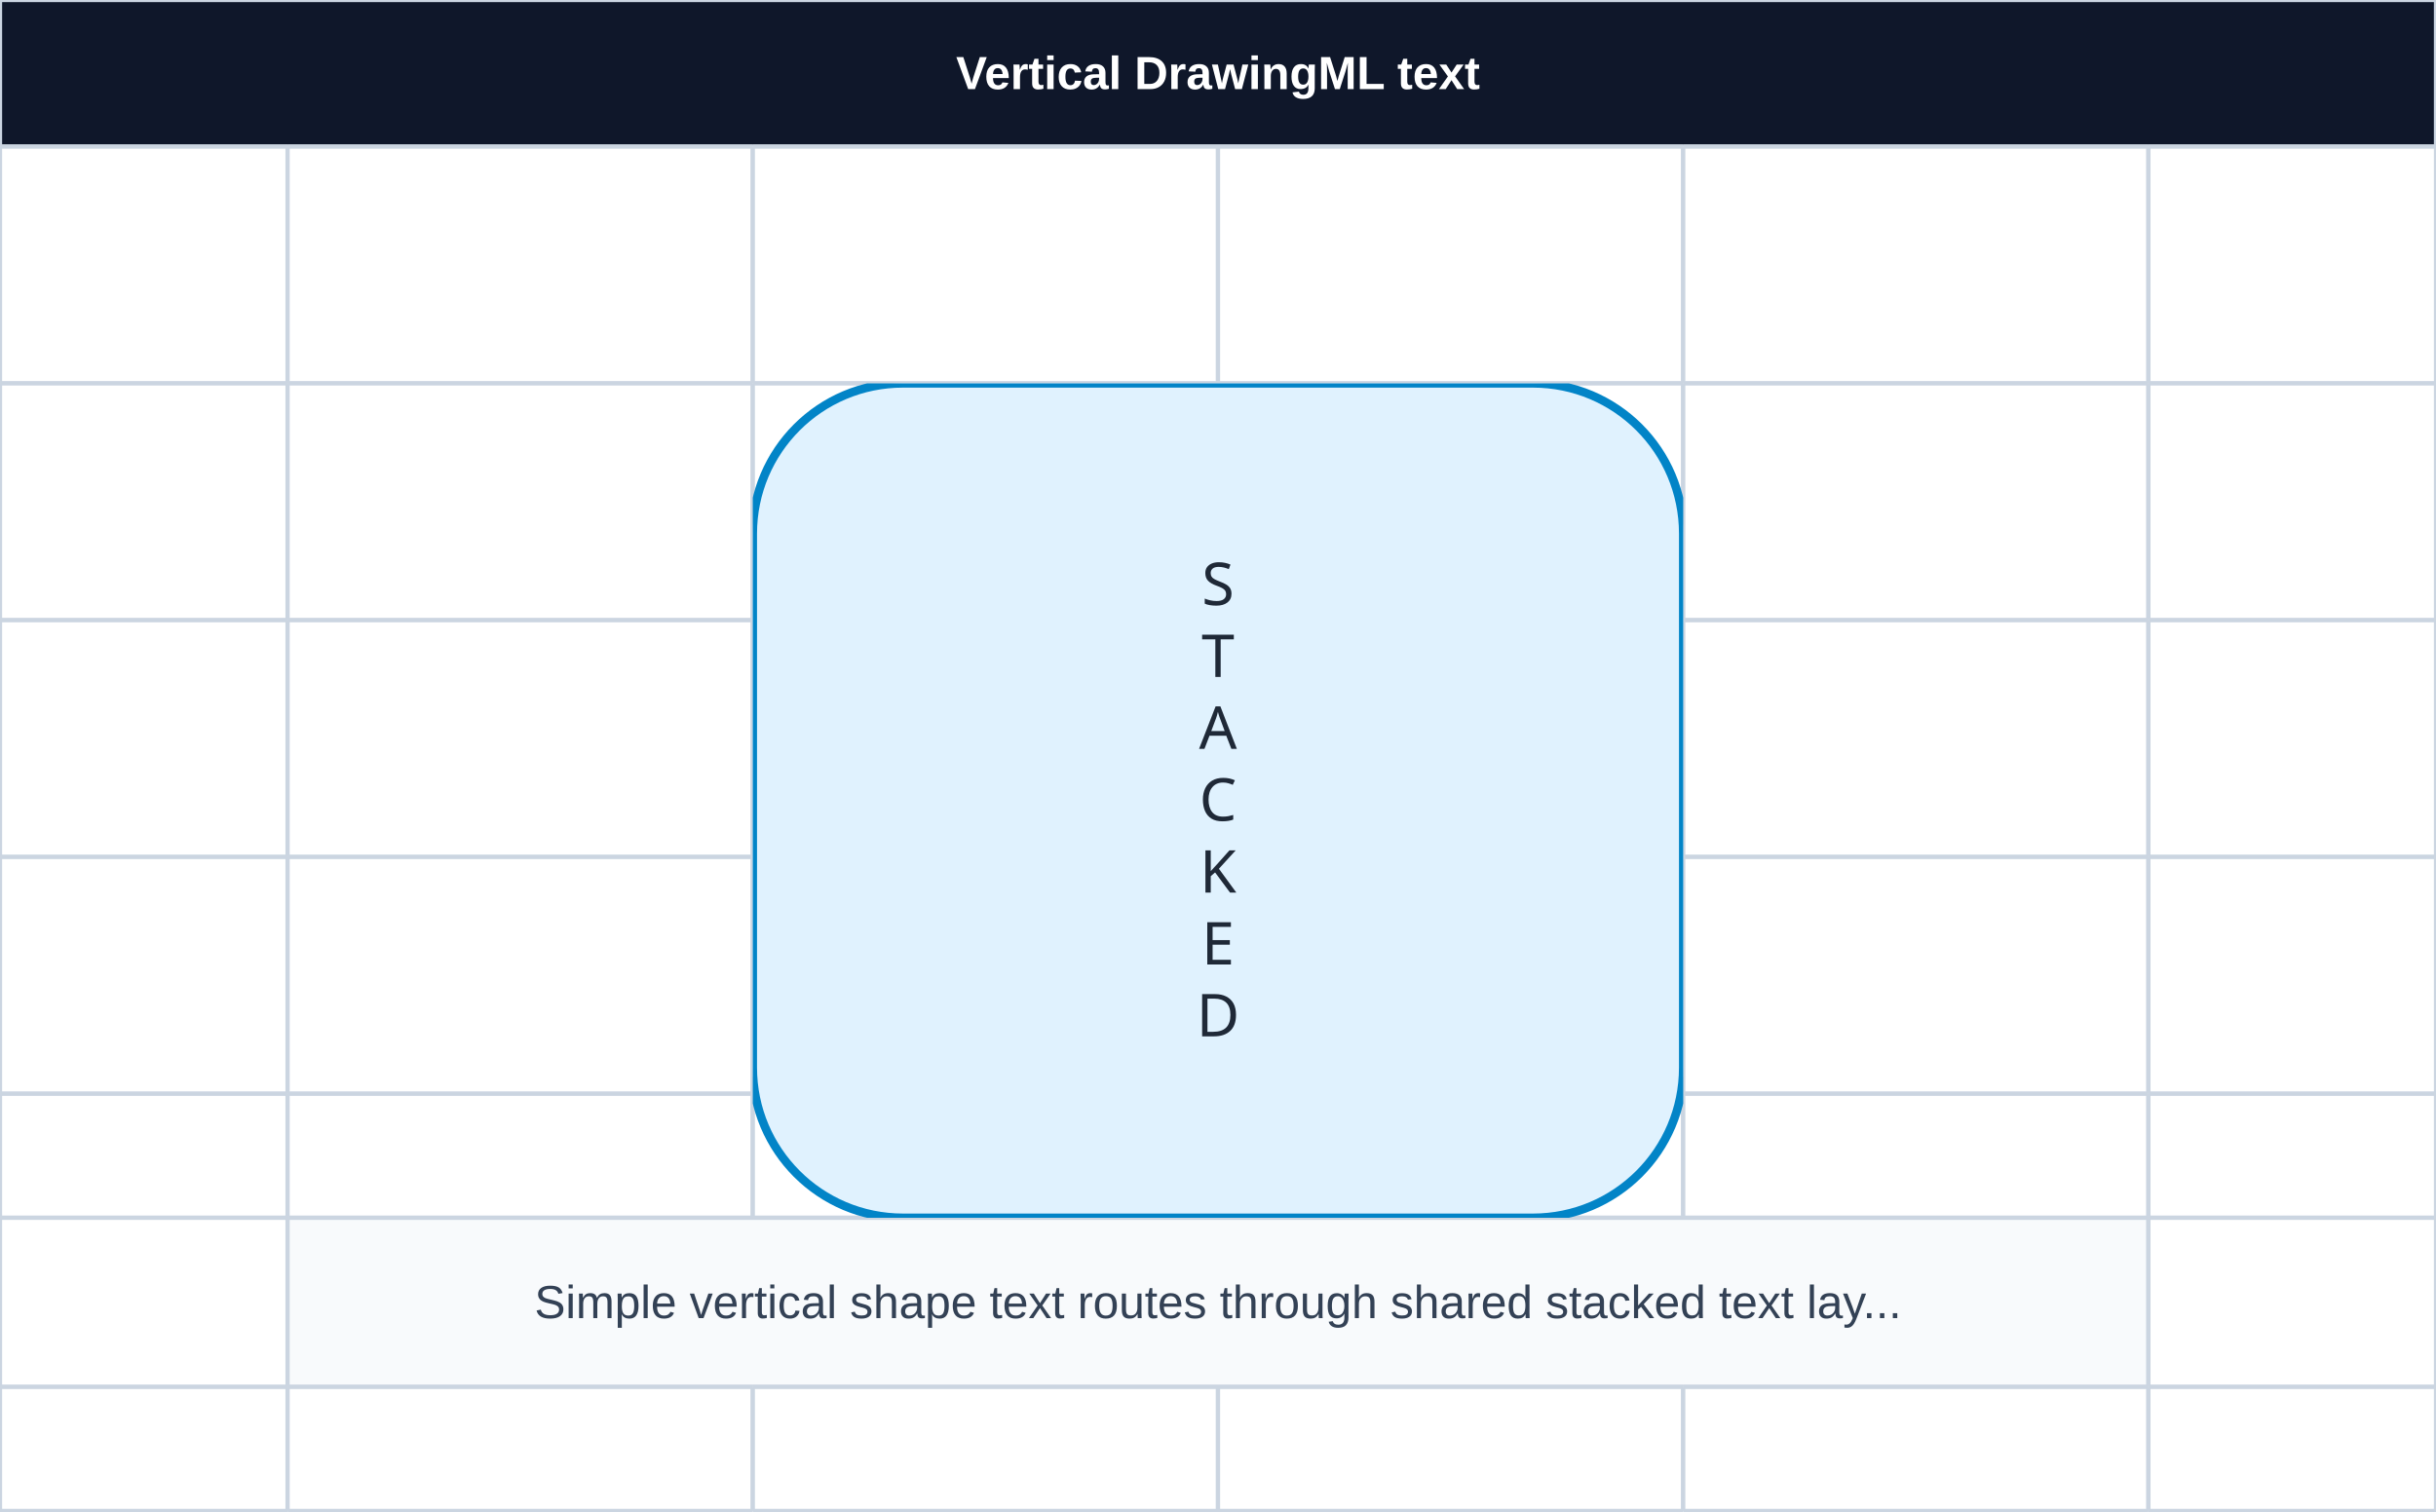
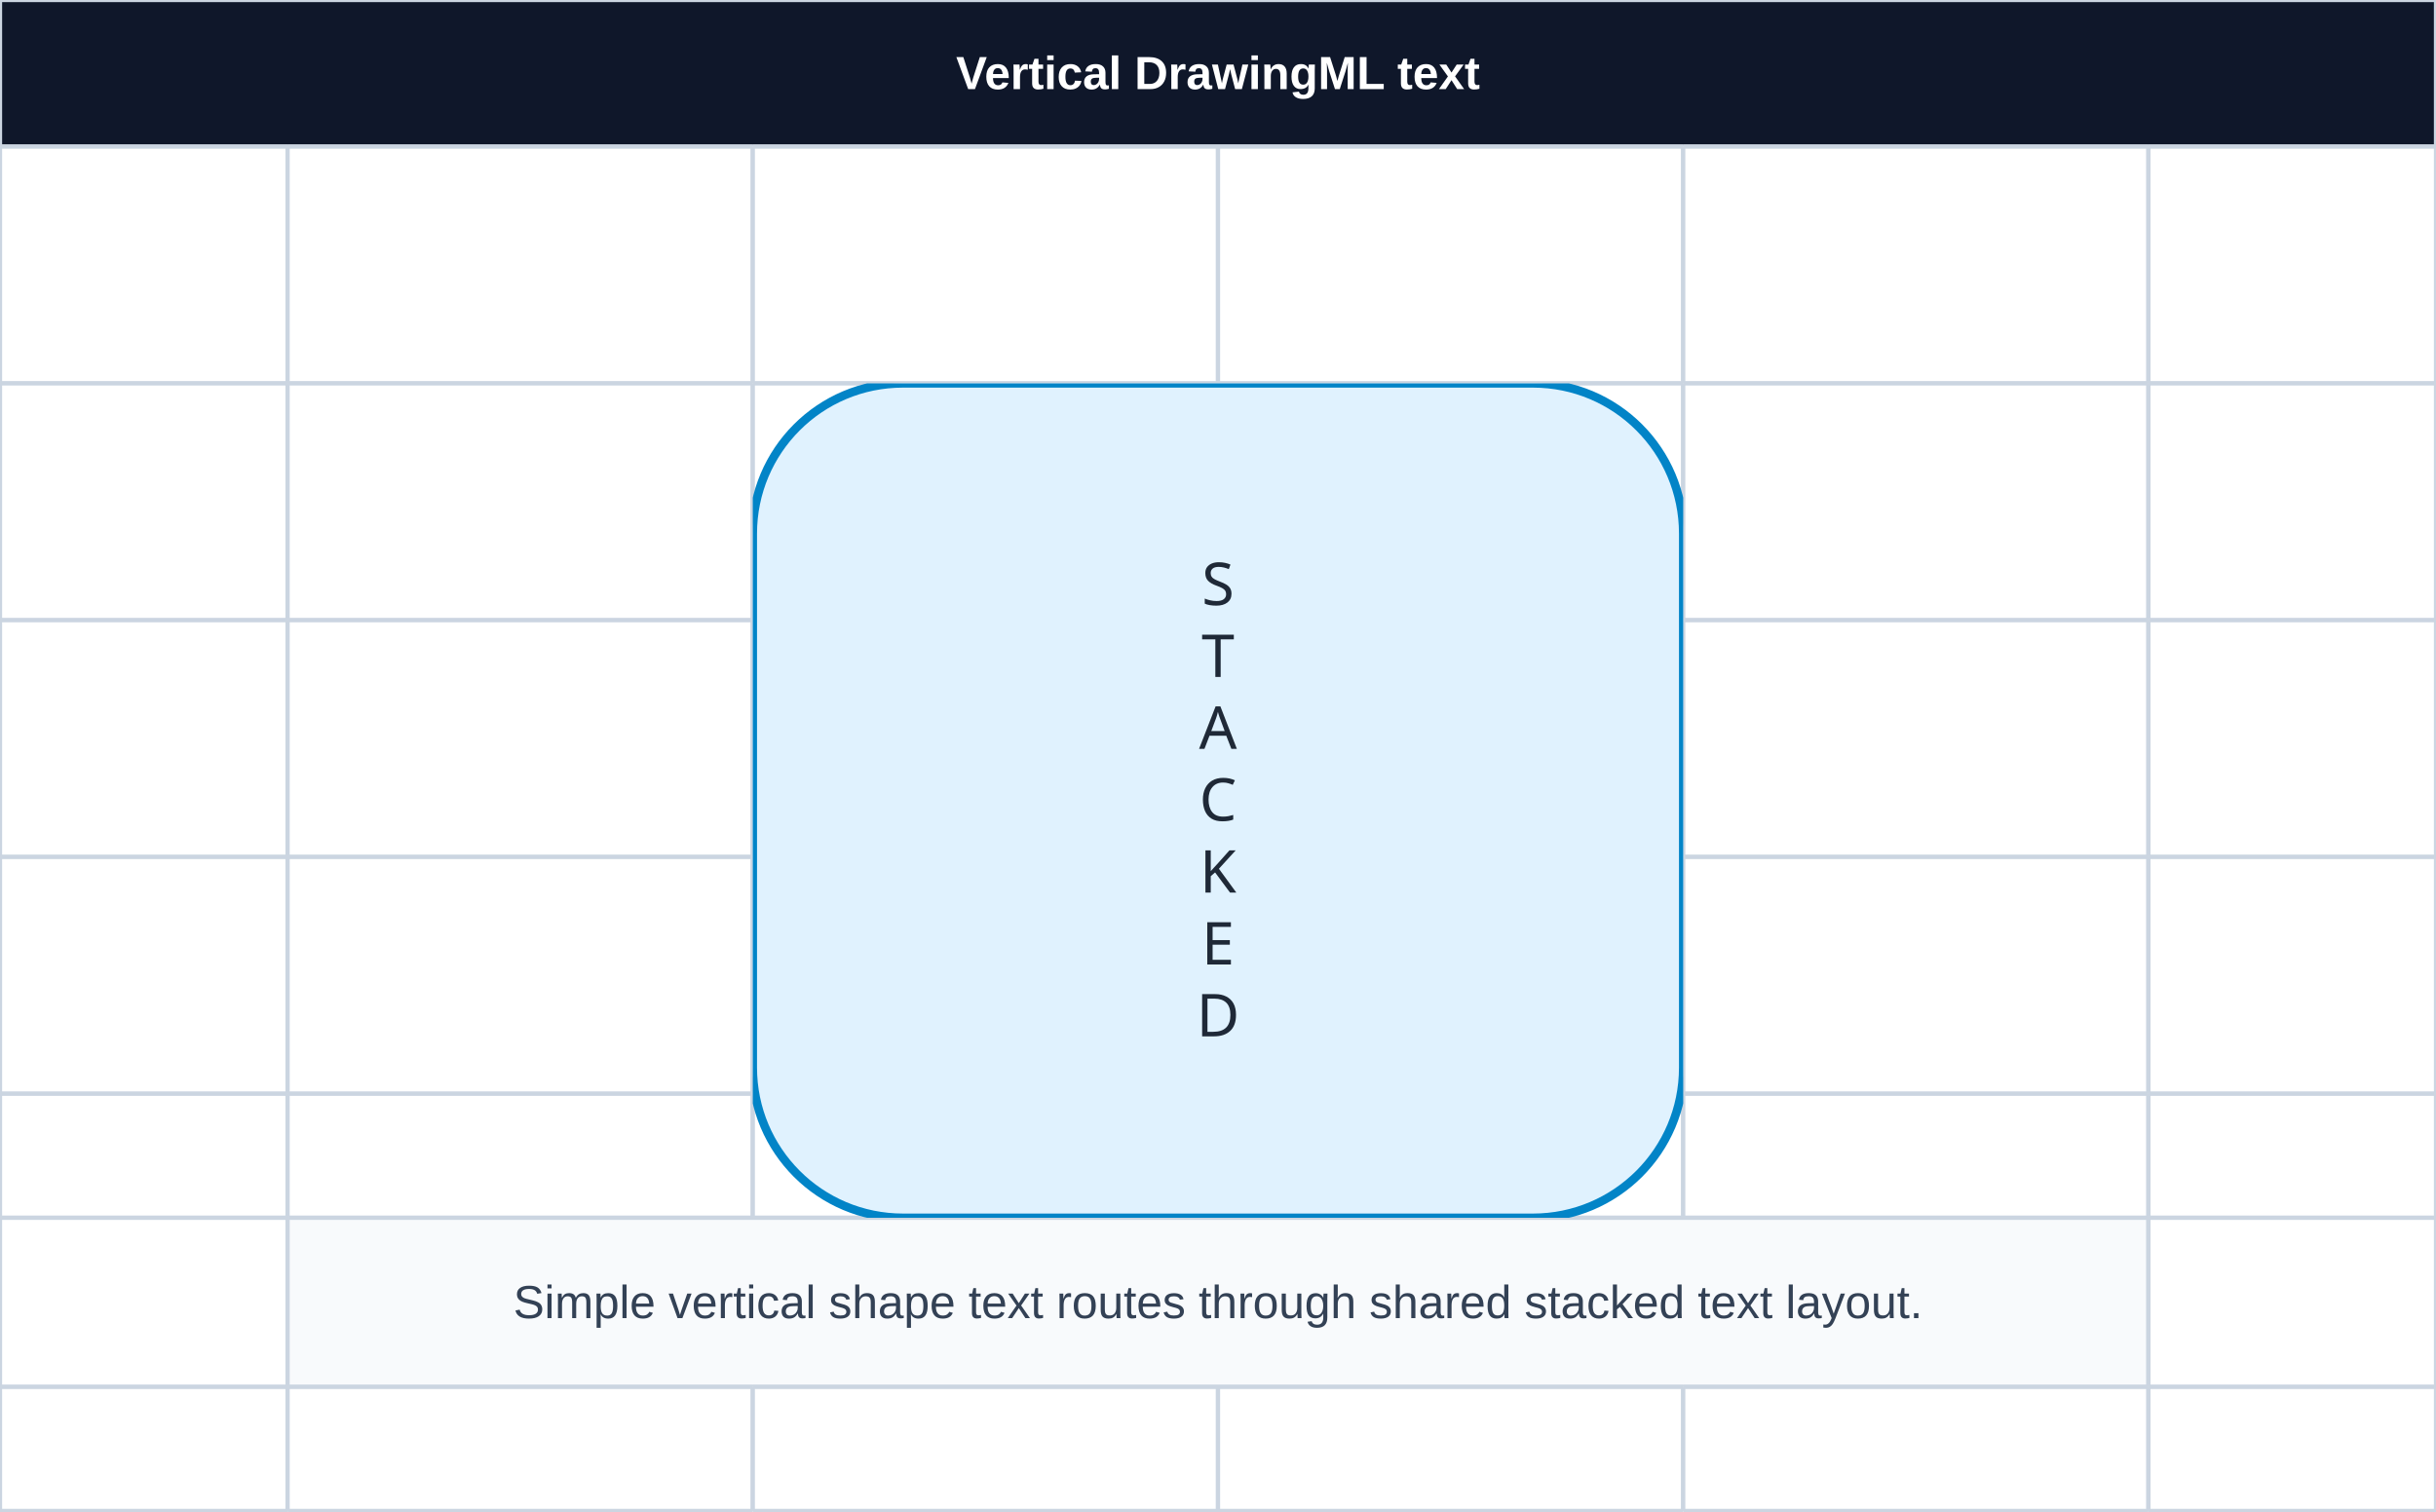
<svg xmlns="http://www.w3.org/2000/svg" width="1152" height="715" viewBox="0 0 1152 715">
  <rect x="0" y="0" width="1152" height="715" fill="#FFFFFF" />
  <rect x="0" y="0" width="1152" height="69.34" fill="#0F172A" />
  <line x1="0" y1="0" x2="1152" y2="0" stroke="#CBD5E1" stroke-width="2" />
  <line x1="1152" y1="0" x2="1152" y2="69.34" stroke="#CBD5E1" stroke-width="2" />
  <line x1="0" y1="69.34" x2="1152" y2="69.34" stroke="#CBD5E1" stroke-width="2" />
  <line x1="0" y1="0" x2="0" y2="69.34" stroke="#CBD5E1" stroke-width="2" />
  <rect x="0" y="69.34" width="136" height="112" fill="#FFFFFF" />
  <line x1="0" y1="69.34" x2="136" y2="69.34" stroke="#CBD5E1" stroke-width="2" />
  <line x1="136" y1="69.34" x2="136" y2="181.34" stroke="#CBD5E1" stroke-width="2" />
  <line x1="0" y1="181.34" x2="136" y2="181.34" stroke="#CBD5E1" stroke-width="2" />
  <line x1="0" y1="69.34" x2="0" y2="181.34" stroke="#CBD5E1" stroke-width="2" />
  <rect x="136" y="69.34" width="220" height="112" fill="#FFFFFF" />
  <line x1="136" y1="69.34" x2="356" y2="69.34" stroke="#CBD5E1" stroke-width="2" />
  <line x1="356" y1="69.34" x2="356" y2="181.34" stroke="#CBD5E1" stroke-width="2" />
  <line x1="136" y1="181.34" x2="356" y2="181.34" stroke="#CBD5E1" stroke-width="2" />
  <line x1="136" y1="69.34" x2="136" y2="181.34" stroke="#CBD5E1" stroke-width="2" />
  <rect x="356" y="69.34" width="220" height="112" fill="#FFFFFF" />
  <line x1="356" y1="69.34" x2="576" y2="69.34" stroke="#CBD5E1" stroke-width="2" />
  <line x1="576" y1="69.34" x2="576" y2="181.34" stroke="#CBD5E1" stroke-width="2" />
  <line x1="356" y1="181.34" x2="576" y2="181.34" stroke="#CBD5E1" stroke-width="2" />
  <line x1="356" y1="69.34" x2="356" y2="181.34" stroke="#CBD5E1" stroke-width="2" />
  <rect x="576" y="69.34" width="220" height="112" fill="#FFFFFF" />
  <line x1="576" y1="69.34" x2="796" y2="69.34" stroke="#CBD5E1" stroke-width="2" />
  <line x1="796" y1="69.34" x2="796" y2="181.34" stroke="#CBD5E1" stroke-width="2" />
  <line x1="576" y1="181.34" x2="796" y2="181.34" stroke="#CBD5E1" stroke-width="2" />
  <line x1="576" y1="69.34" x2="576" y2="181.34" stroke="#CBD5E1" stroke-width="2" />
  <rect x="796" y="69.34" width="220" height="112" fill="#FFFFFF" />
  <line x1="796" y1="69.34" x2="1016" y2="69.34" stroke="#CBD5E1" stroke-width="2" />
  <line x1="1016" y1="69.34" x2="1016" y2="181.34" stroke="#CBD5E1" stroke-width="2" />
  <line x1="796" y1="181.34" x2="1016" y2="181.34" stroke="#CBD5E1" stroke-width="2" />
  <line x1="796" y1="69.34" x2="796" y2="181.34" stroke="#CBD5E1" stroke-width="2" />
  <rect x="1016" y="69.34" width="136" height="112" fill="#FFFFFF" />
  <line x1="1016" y1="69.34" x2="1152" y2="69.34" stroke="#CBD5E1" stroke-width="2" />
  <line x1="1152" y1="69.34" x2="1152" y2="181.34" stroke="#CBD5E1" stroke-width="2" />
  <line x1="1016" y1="181.34" x2="1152" y2="181.34" stroke="#CBD5E1" stroke-width="2" />
  <line x1="1016" y1="69.34" x2="1016" y2="181.34" stroke="#CBD5E1" stroke-width="2" />
  <rect x="0" y="181.34" width="136" height="112" fill="#FFFFFF" />
  <line x1="0" y1="181.34" x2="136" y2="181.34" stroke="#CBD5E1" stroke-width="2" />
  <line x1="136" y1="181.34" x2="136" y2="293.34" stroke="#CBD5E1" stroke-width="2" />
  <line x1="0" y1="293.34" x2="136" y2="293.34" stroke="#CBD5E1" stroke-width="2" />
  <line x1="0" y1="181.34" x2="0" y2="293.34" stroke="#CBD5E1" stroke-width="2" />
  <rect x="136" y="181.34" width="220" height="112" fill="#FFFFFF" />
  <line x1="136" y1="181.34" x2="356" y2="181.34" stroke="#CBD5E1" stroke-width="2" />
  <line x1="356" y1="181.34" x2="356" y2="293.34" stroke="#CBD5E1" stroke-width="2" />
  <line x1="136" y1="293.34" x2="356" y2="293.34" stroke="#CBD5E1" stroke-width="2" />
  <line x1="136" y1="181.34" x2="136" y2="293.34" stroke="#CBD5E1" stroke-width="2" />
  <rect x="356" y="181.34" width="220" height="112" fill="#FFFFFF" />
  <line x1="356" y1="181.34" x2="576" y2="181.34" stroke="#CBD5E1" stroke-width="2" />
  <line x1="576" y1="181.34" x2="576" y2="293.34" stroke="#CBD5E1" stroke-width="2" />
  <line x1="356" y1="293.34" x2="576" y2="293.34" stroke="#CBD5E1" stroke-width="2" />
  <line x1="356" y1="181.34" x2="356" y2="293.34" stroke="#CBD5E1" stroke-width="2" />
  <rect x="576" y="181.34" width="220" height="112" fill="#FFFFFF" />
  <line x1="576" y1="181.34" x2="796" y2="181.34" stroke="#CBD5E1" stroke-width="2" />
  <line x1="796" y1="181.34" x2="796" y2="293.34" stroke="#CBD5E1" stroke-width="2" />
  <line x1="576" y1="293.34" x2="796" y2="293.34" stroke="#CBD5E1" stroke-width="2" />
  <line x1="576" y1="181.34" x2="576" y2="293.34" stroke="#CBD5E1" stroke-width="2" />
  <rect x="796" y="181.34" width="220" height="112" fill="#FFFFFF" />
  <line x1="796" y1="181.34" x2="1016" y2="181.34" stroke="#CBD5E1" stroke-width="2" />
  <line x1="1016" y1="181.34" x2="1016" y2="293.34" stroke="#CBD5E1" stroke-width="2" />
  <line x1="796" y1="293.34" x2="1016" y2="293.34" stroke="#CBD5E1" stroke-width="2" />
  <line x1="796" y1="181.34" x2="796" y2="293.34" stroke="#CBD5E1" stroke-width="2" />
  <rect x="1016" y="181.34" width="136" height="112" fill="#FFFFFF" />
  <line x1="1016" y1="181.34" x2="1152" y2="181.34" stroke="#CBD5E1" stroke-width="2" />
  <line x1="1152" y1="181.34" x2="1152" y2="293.34" stroke="#CBD5E1" stroke-width="2" />
  <line x1="1016" y1="293.34" x2="1152" y2="293.34" stroke="#CBD5E1" stroke-width="2" />
  <line x1="1016" y1="181.34" x2="1016" y2="293.34" stroke="#CBD5E1" stroke-width="2" />
  <rect x="0" y="293.34" width="136" height="112" fill="#FFFFFF" />
  <line x1="0" y1="293.34" x2="136" y2="293.34" stroke="#CBD5E1" stroke-width="2" />
  <line x1="136" y1="293.34" x2="136" y2="405.34" stroke="#CBD5E1" stroke-width="2" />
  <line x1="0" y1="405.34" x2="136" y2="405.34" stroke="#CBD5E1" stroke-width="2" />
  <line x1="0" y1="293.34" x2="0" y2="405.34" stroke="#CBD5E1" stroke-width="2" />
  <rect x="136" y="293.34" width="220" height="112" fill="#FFFFFF" />
  <line x1="136" y1="293.34" x2="356" y2="293.34" stroke="#CBD5E1" stroke-width="2" />
  <line x1="356" y1="293.34" x2="356" y2="405.34" stroke="#CBD5E1" stroke-width="2" />
  <line x1="136" y1="405.34" x2="356" y2="405.34" stroke="#CBD5E1" stroke-width="2" />
  <line x1="136" y1="293.34" x2="136" y2="405.34" stroke="#CBD5E1" stroke-width="2" />
  <rect x="356" y="293.34" width="220" height="112" fill="#FFFFFF" />
  <line x1="356" y1="293.34" x2="576" y2="293.34" stroke="#CBD5E1" stroke-width="2" />
  <line x1="576" y1="293.34" x2="576" y2="405.34" stroke="#CBD5E1" stroke-width="2" />
  <line x1="356" y1="405.34" x2="576" y2="405.34" stroke="#CBD5E1" stroke-width="2" />
  <line x1="356" y1="293.34" x2="356" y2="405.34" stroke="#CBD5E1" stroke-width="2" />
  <rect x="576" y="293.34" width="220" height="112" fill="#FFFFFF" />
  <line x1="576" y1="293.34" x2="796" y2="293.34" stroke="#CBD5E1" stroke-width="2" />
  <line x1="796" y1="293.34" x2="796" y2="405.34" stroke="#CBD5E1" stroke-width="2" />
  <line x1="576" y1="405.34" x2="796" y2="405.34" stroke="#CBD5E1" stroke-width="2" />
  <line x1="576" y1="293.34" x2="576" y2="405.34" stroke="#CBD5E1" stroke-width="2" />
  <rect x="796" y="293.34" width="220" height="112" fill="#FFFFFF" />
  <line x1="796" y1="293.34" x2="1016" y2="293.34" stroke="#CBD5E1" stroke-width="2" />
  <line x1="1016" y1="293.34" x2="1016" y2="405.34" stroke="#CBD5E1" stroke-width="2" />
  <line x1="796" y1="405.34" x2="1016" y2="405.34" stroke="#CBD5E1" stroke-width="2" />
  <line x1="796" y1="293.34" x2="796" y2="405.34" stroke="#CBD5E1" stroke-width="2" />
  <rect x="1016" y="293.34" width="136" height="112" fill="#FFFFFF" />
  <line x1="1016" y1="293.34" x2="1152" y2="293.34" stroke="#CBD5E1" stroke-width="2" />
  <line x1="1152" y1="293.34" x2="1152" y2="405.34" stroke="#CBD5E1" stroke-width="2" />
  <line x1="1016" y1="405.34" x2="1152" y2="405.34" stroke="#CBD5E1" stroke-width="2" />
  <line x1="1016" y1="293.34" x2="1016" y2="405.34" stroke="#CBD5E1" stroke-width="2" />
  <rect x="0" y="405.34" width="136" height="112" fill="#FFFFFF" />
  <line x1="0" y1="405.34" x2="136" y2="405.34" stroke="#CBD5E1" stroke-width="2" />
  <line x1="136" y1="405.34" x2="136" y2="517.34" stroke="#CBD5E1" stroke-width="2" />
  <line x1="0" y1="517.34" x2="136" y2="517.34" stroke="#CBD5E1" stroke-width="2" />
  <line x1="0" y1="405.34" x2="0" y2="517.34" stroke="#CBD5E1" stroke-width="2" />
  <rect x="136" y="405.34" width="220" height="112" fill="#FFFFFF" />
  <line x1="136" y1="405.34" x2="356" y2="405.34" stroke="#CBD5E1" stroke-width="2" />
  <line x1="356" y1="405.34" x2="356" y2="517.34" stroke="#CBD5E1" stroke-width="2" />
  <line x1="136" y1="517.34" x2="356" y2="517.34" stroke="#CBD5E1" stroke-width="2" />
  <line x1="136" y1="405.34" x2="136" y2="517.34" stroke="#CBD5E1" stroke-width="2" />
  <rect x="356" y="405.34" width="220" height="112" fill="#FFFFFF" />
  <line x1="356" y1="405.34" x2="576" y2="405.34" stroke="#CBD5E1" stroke-width="2" />
  <line x1="576" y1="405.34" x2="576" y2="517.34" stroke="#CBD5E1" stroke-width="2" />
  <line x1="356" y1="517.34" x2="576" y2="517.34" stroke="#CBD5E1" stroke-width="2" />
  <line x1="356" y1="405.34" x2="356" y2="517.34" stroke="#CBD5E1" stroke-width="2" />
  <rect x="576" y="405.34" width="220" height="112" fill="#FFFFFF" />
  <line x1="576" y1="405.34" x2="796" y2="405.34" stroke="#CBD5E1" stroke-width="2" />
  <line x1="796" y1="405.34" x2="796" y2="517.34" stroke="#CBD5E1" stroke-width="2" />
  <line x1="576" y1="517.34" x2="796" y2="517.34" stroke="#CBD5E1" stroke-width="2" />
  <line x1="576" y1="405.34" x2="576" y2="517.34" stroke="#CBD5E1" stroke-width="2" />
  <rect x="796" y="405.34" width="220" height="112" fill="#FFFFFF" />
  <line x1="796" y1="405.34" x2="1016" y2="405.34" stroke="#CBD5E1" stroke-width="2" />
  <line x1="1016" y1="405.34" x2="1016" y2="517.34" stroke="#CBD5E1" stroke-width="2" />
  <line x1="796" y1="517.34" x2="1016" y2="517.34" stroke="#CBD5E1" stroke-width="2" />
  <line x1="796" y1="405.34" x2="796" y2="517.34" stroke="#CBD5E1" stroke-width="2" />
  <rect x="1016" y="405.34" width="136" height="112" fill="#FFFFFF" />
  <line x1="1016" y1="405.34" x2="1152" y2="405.34" stroke="#CBD5E1" stroke-width="2" />
  <line x1="1152" y1="405.34" x2="1152" y2="517.34" stroke="#CBD5E1" stroke-width="2" />
  <line x1="1016" y1="517.34" x2="1152" y2="517.34" stroke="#CBD5E1" stroke-width="2" />
  <line x1="1016" y1="405.34" x2="1016" y2="517.34" stroke="#CBD5E1" stroke-width="2" />
  <rect x="0" y="517.34" width="136" height="58.66" fill="#FFFFFF" />
  <line x1="0" y1="517.34" x2="136" y2="517.34" stroke="#CBD5E1" stroke-width="2" />
  <line x1="136" y1="517.34" x2="136" y2="576" stroke="#CBD5E1" stroke-width="2" />
  <line x1="0" y1="576" x2="136" y2="576" stroke="#CBD5E1" stroke-width="2" />
  <line x1="0" y1="517.34" x2="0" y2="576" stroke="#CBD5E1" stroke-width="2" />
  <rect x="136" y="517.34" width="220" height="58.66" fill="#FFFFFF" />
  <line x1="136" y1="517.34" x2="356" y2="517.34" stroke="#CBD5E1" stroke-width="2" />
  <line x1="356" y1="517.34" x2="356" y2="576" stroke="#CBD5E1" stroke-width="2" />
  <line x1="136" y1="576" x2="356" y2="576" stroke="#CBD5E1" stroke-width="2" />
  <line x1="136" y1="517.34" x2="136" y2="576" stroke="#CBD5E1" stroke-width="2" />
  <rect x="356" y="517.34" width="220" height="58.66" fill="#FFFFFF" />
  <line x1="356" y1="517.34" x2="576" y2="517.34" stroke="#CBD5E1" stroke-width="2" />
  <line x1="576" y1="517.34" x2="576" y2="576" stroke="#CBD5E1" stroke-width="2" />
  <line x1="356" y1="576" x2="576" y2="576" stroke="#CBD5E1" stroke-width="2" />
  <line x1="356" y1="517.34" x2="356" y2="576" stroke="#CBD5E1" stroke-width="2" />
  <rect x="576" y="517.34" width="220" height="58.66" fill="#FFFFFF" />
  <line x1="576" y1="517.34" x2="796" y2="517.34" stroke="#CBD5E1" stroke-width="2" />
  <line x1="796" y1="517.34" x2="796" y2="576" stroke="#CBD5E1" stroke-width="2" />
  <line x1="576" y1="576" x2="796" y2="576" stroke="#CBD5E1" stroke-width="2" />
  <line x1="576" y1="517.34" x2="576" y2="576" stroke="#CBD5E1" stroke-width="2" />
  <rect x="796" y="517.34" width="220" height="58.66" fill="#FFFFFF" />
  <line x1="796" y1="517.34" x2="1016" y2="517.34" stroke="#CBD5E1" stroke-width="2" />
  <line x1="1016" y1="517.34" x2="1016" y2="576" stroke="#CBD5E1" stroke-width="2" />
  <line x1="796" y1="576" x2="1016" y2="576" stroke="#CBD5E1" stroke-width="2" />
  <line x1="796" y1="517.34" x2="796" y2="576" stroke="#CBD5E1" stroke-width="2" />
  <rect x="1016" y="517.34" width="136" height="58.66" fill="#FFFFFF" />
  <line x1="1016" y1="517.34" x2="1152" y2="517.34" stroke="#CBD5E1" stroke-width="2" />
  <line x1="1152" y1="517.34" x2="1152" y2="576" stroke="#CBD5E1" stroke-width="2" />
  <line x1="1016" y1="576" x2="1152" y2="576" stroke="#CBD5E1" stroke-width="2" />
  <line x1="1016" y1="517.34" x2="1016" y2="576" stroke="#CBD5E1" stroke-width="2" />
  <rect x="0" y="576" width="136" height="80" fill="#FFFFFF" />
  <line x1="0" y1="576" x2="136" y2="576" stroke="#CBD5E1" stroke-width="2" />
  <line x1="136" y1="576" x2="136" y2="656" stroke="#CBD5E1" stroke-width="2" />
  <line x1="0" y1="656" x2="136" y2="656" stroke="#CBD5E1" stroke-width="2" />
  <line x1="0" y1="576" x2="0" y2="656" stroke="#CBD5E1" stroke-width="2" />
  <rect x="136" y="576" width="880" height="80" fill="#F8FAFC" />
  <line x1="136" y1="576" x2="1016" y2="576" stroke="#CBD5E1" stroke-width="2" />
  <line x1="1016" y1="576" x2="1016" y2="656" stroke="#CBD5E1" stroke-width="2" />
  <line x1="136" y1="656" x2="1016" y2="656" stroke="#CBD5E1" stroke-width="2" />
  <line x1="136" y1="576" x2="136" y2="656" stroke="#CBD5E1" stroke-width="2" />
  <rect x="1016" y="576" width="136" height="80" fill="#FFFFFF" />
  <line x1="1016" y1="576" x2="1152" y2="576" stroke="#CBD5E1" stroke-width="2" />
  <line x1="1152" y1="576" x2="1152" y2="656" stroke="#CBD5E1" stroke-width="2" />
  <line x1="1016" y1="656" x2="1152" y2="656" stroke="#CBD5E1" stroke-width="2" />
  <line x1="1016" y1="576" x2="1016" y2="656" stroke="#CBD5E1" stroke-width="2" />
  <rect x="0" y="656" width="136" height="58.66" fill="#FFFFFF" />
  <line x1="0" y1="656" x2="136" y2="656" stroke="#CBD5E1" stroke-width="2" />
  <line x1="136" y1="656" x2="136" y2="714.66" stroke="#CBD5E1" stroke-width="2" />
  <line x1="0" y1="714.66" x2="136" y2="714.66" stroke="#CBD5E1" stroke-width="2" />
  <line x1="0" y1="656" x2="0" y2="714.66" stroke="#CBD5E1" stroke-width="2" />
  <rect x="136" y="656" width="220" height="58.66" fill="#FFFFFF" />
  <line x1="136" y1="656" x2="356" y2="656" stroke="#CBD5E1" stroke-width="2" />
  <line x1="356" y1="656" x2="356" y2="714.66" stroke="#CBD5E1" stroke-width="2" />
  <line x1="136" y1="714.66" x2="356" y2="714.66" stroke="#CBD5E1" stroke-width="2" />
  <line x1="136" y1="656" x2="136" y2="714.66" stroke="#CBD5E1" stroke-width="2" />
  <rect x="356" y="656" width="220" height="58.66" fill="#FFFFFF" />
  <line x1="356" y1="656" x2="576" y2="656" stroke="#CBD5E1" stroke-width="2" />
  <line x1="576" y1="656" x2="576" y2="714.66" stroke="#CBD5E1" stroke-width="2" />
  <line x1="356" y1="714.66" x2="576" y2="714.66" stroke="#CBD5E1" stroke-width="2" />
  <line x1="356" y1="656" x2="356" y2="714.66" stroke="#CBD5E1" stroke-width="2" />
  <rect x="576" y="656" width="220" height="58.66" fill="#FFFFFF" />
  <line x1="576" y1="656" x2="796" y2="656" stroke="#CBD5E1" stroke-width="2" />
  <line x1="796" y1="656" x2="796" y2="714.66" stroke="#CBD5E1" stroke-width="2" />
  <line x1="576" y1="714.66" x2="796" y2="714.66" stroke="#CBD5E1" stroke-width="2" />
  <line x1="576" y1="656" x2="576" y2="714.66" stroke="#CBD5E1" stroke-width="2" />
  <rect x="796" y="656" width="220" height="58.66" fill="#FFFFFF" />
  <line x1="796" y1="656" x2="1016" y2="656" stroke="#CBD5E1" stroke-width="2" />
  <line x1="1016" y1="656" x2="1016" y2="714.66" stroke="#CBD5E1" stroke-width="2" />
  <line x1="796" y1="714.66" x2="1016" y2="714.66" stroke="#CBD5E1" stroke-width="2" />
  <line x1="796" y1="656" x2="796" y2="714.66" stroke="#CBD5E1" stroke-width="2" />
  <rect x="1016" y="656" width="136" height="58.66" fill="#FFFFFF" />
  <line x1="1016" y1="656" x2="1152" y2="656" stroke="#CBD5E1" stroke-width="2" />
  <line x1="1152" y1="656" x2="1152" y2="714.66" stroke="#CBD5E1" stroke-width="2" />
  <line x1="1016" y1="714.66" x2="1152" y2="714.66" stroke="#CBD5E1" stroke-width="2" />
  <line x1="1016" y1="656" x2="1016" y2="714.66" stroke="#CBD5E1" stroke-width="2" />
  <clipPath id="xl-text-1-1">
    <rect x="0" y="0" width="1152" height="69.34" />
  </clipPath>
  <g clip-path="url(#xl-text-1-1)">
    <text x="576" y="42.15" fill="#FFFFFF" font-family="Calibri, Arial, sans-serif" font-size="22" text-anchor="middle" font-weight="700">Vertical DrawingML text</text>
  </g>
  <clipPath id="xl-text-7-2">
    <rect x="136" y="576" width="880" height="80" />
  </clipPath>
  <g clip-path="url(#xl-text-7-2)">
-     <text x="576" y="623.48" fill="#334155" font-family="Calibri, Arial, sans-serif" font-size="22" text-anchor="middle">Simple vertical shape text routes through shared stacked text lay...</text>
+     <text x="576" y="623.48" fill="#334155" font-family="Calibri, Arial, sans-serif" font-size="22" text-anchor="middle">Simple vertical shape text routes through shared stacked text layout.</text>
  </g>
  <svg x="356" y="181.34" width="440" height="394.66" viewBox="0 0 440 394.66">
    <rect x="0" y="0" width="440" height="394.66" rx="71.039" ry="71.039" fill="#E0F2FE" stroke="#0284C7" stroke-width="4" />
    <text x="220" y="104.85" fill="#1F2937" font-family="Calibri" font-size="28" text-anchor="middle">S</text>
    <text x="220" y="138.85" fill="#1F2937" font-family="Calibri" font-size="28" text-anchor="middle">T</text>
    <text x="220" y="172.85" fill="#1F2937" font-family="Calibri" font-size="28" text-anchor="middle">A</text>
    <text x="220" y="206.85" fill="#1F2937" font-family="Calibri" font-size="28" text-anchor="middle">C</text>
    <text x="220" y="240.85" fill="#1F2937" font-family="Calibri" font-size="28" text-anchor="middle">K</text>
    <text x="220" y="274.85" fill="#1F2937" font-family="Calibri" font-size="28" text-anchor="middle">E</text>
    <text x="220" y="308.85" fill="#1F2937" font-family="Calibri" font-size="28" text-anchor="middle">D</text>
  </svg>
</svg>
